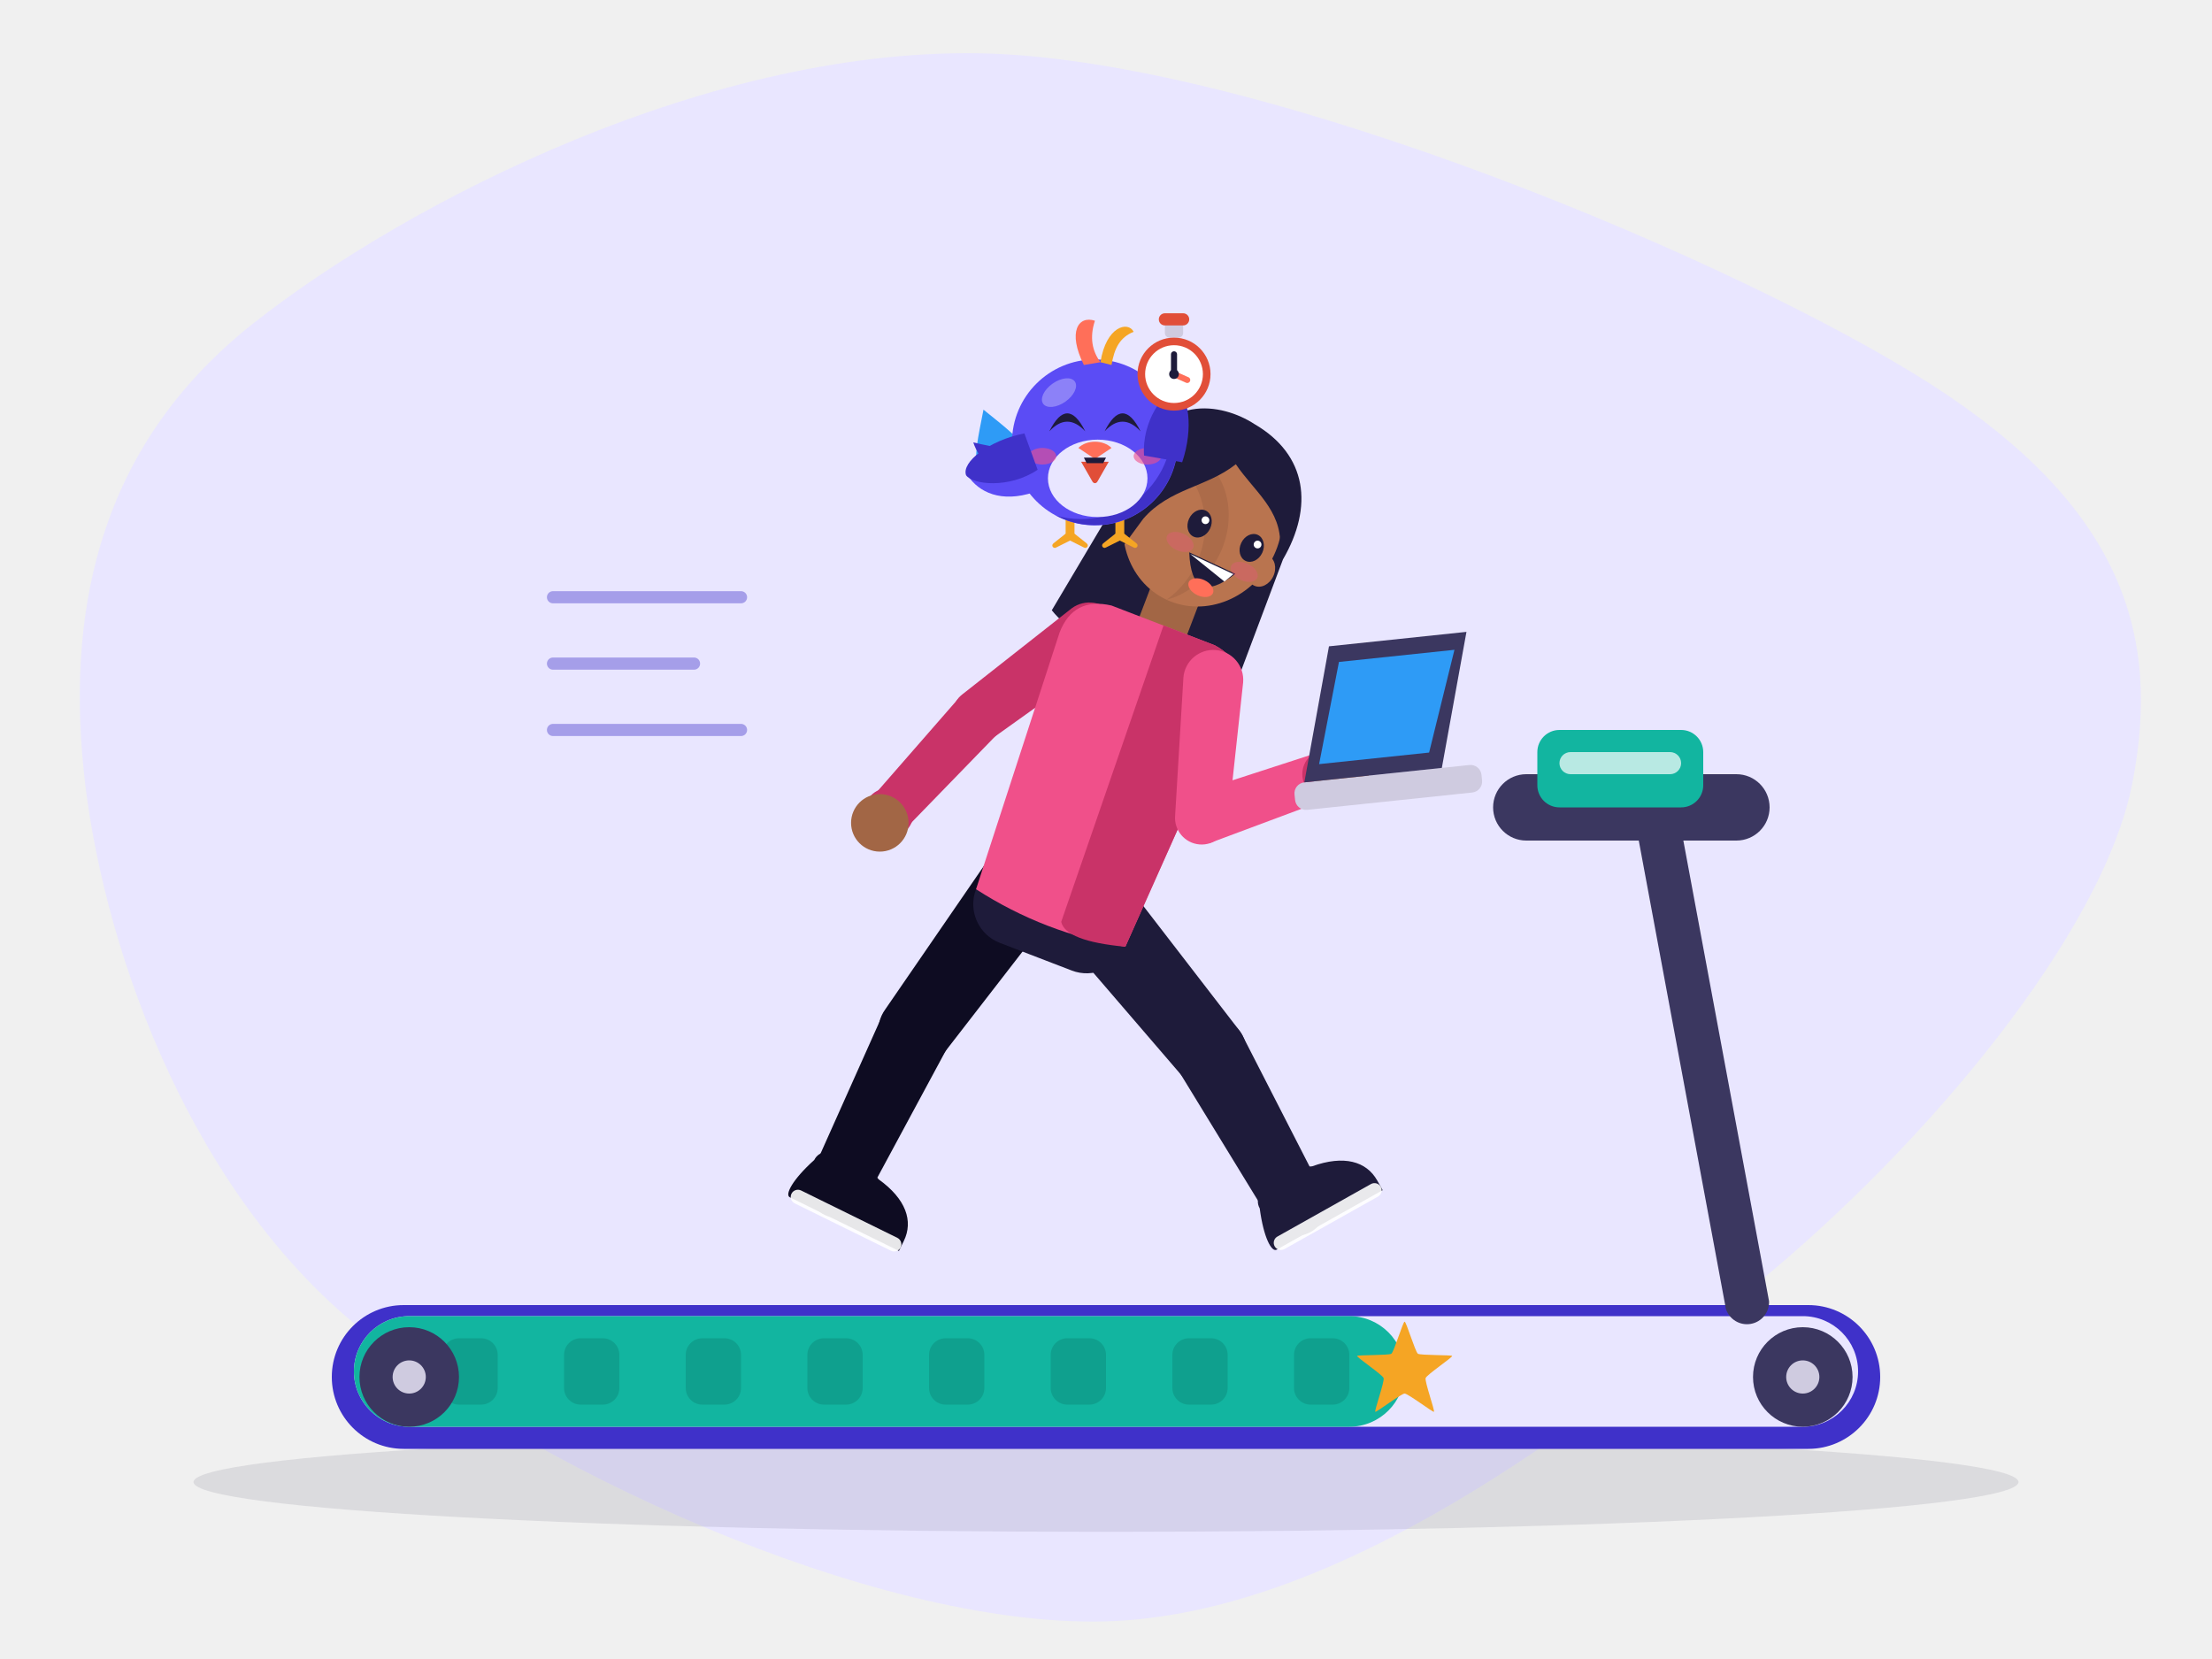
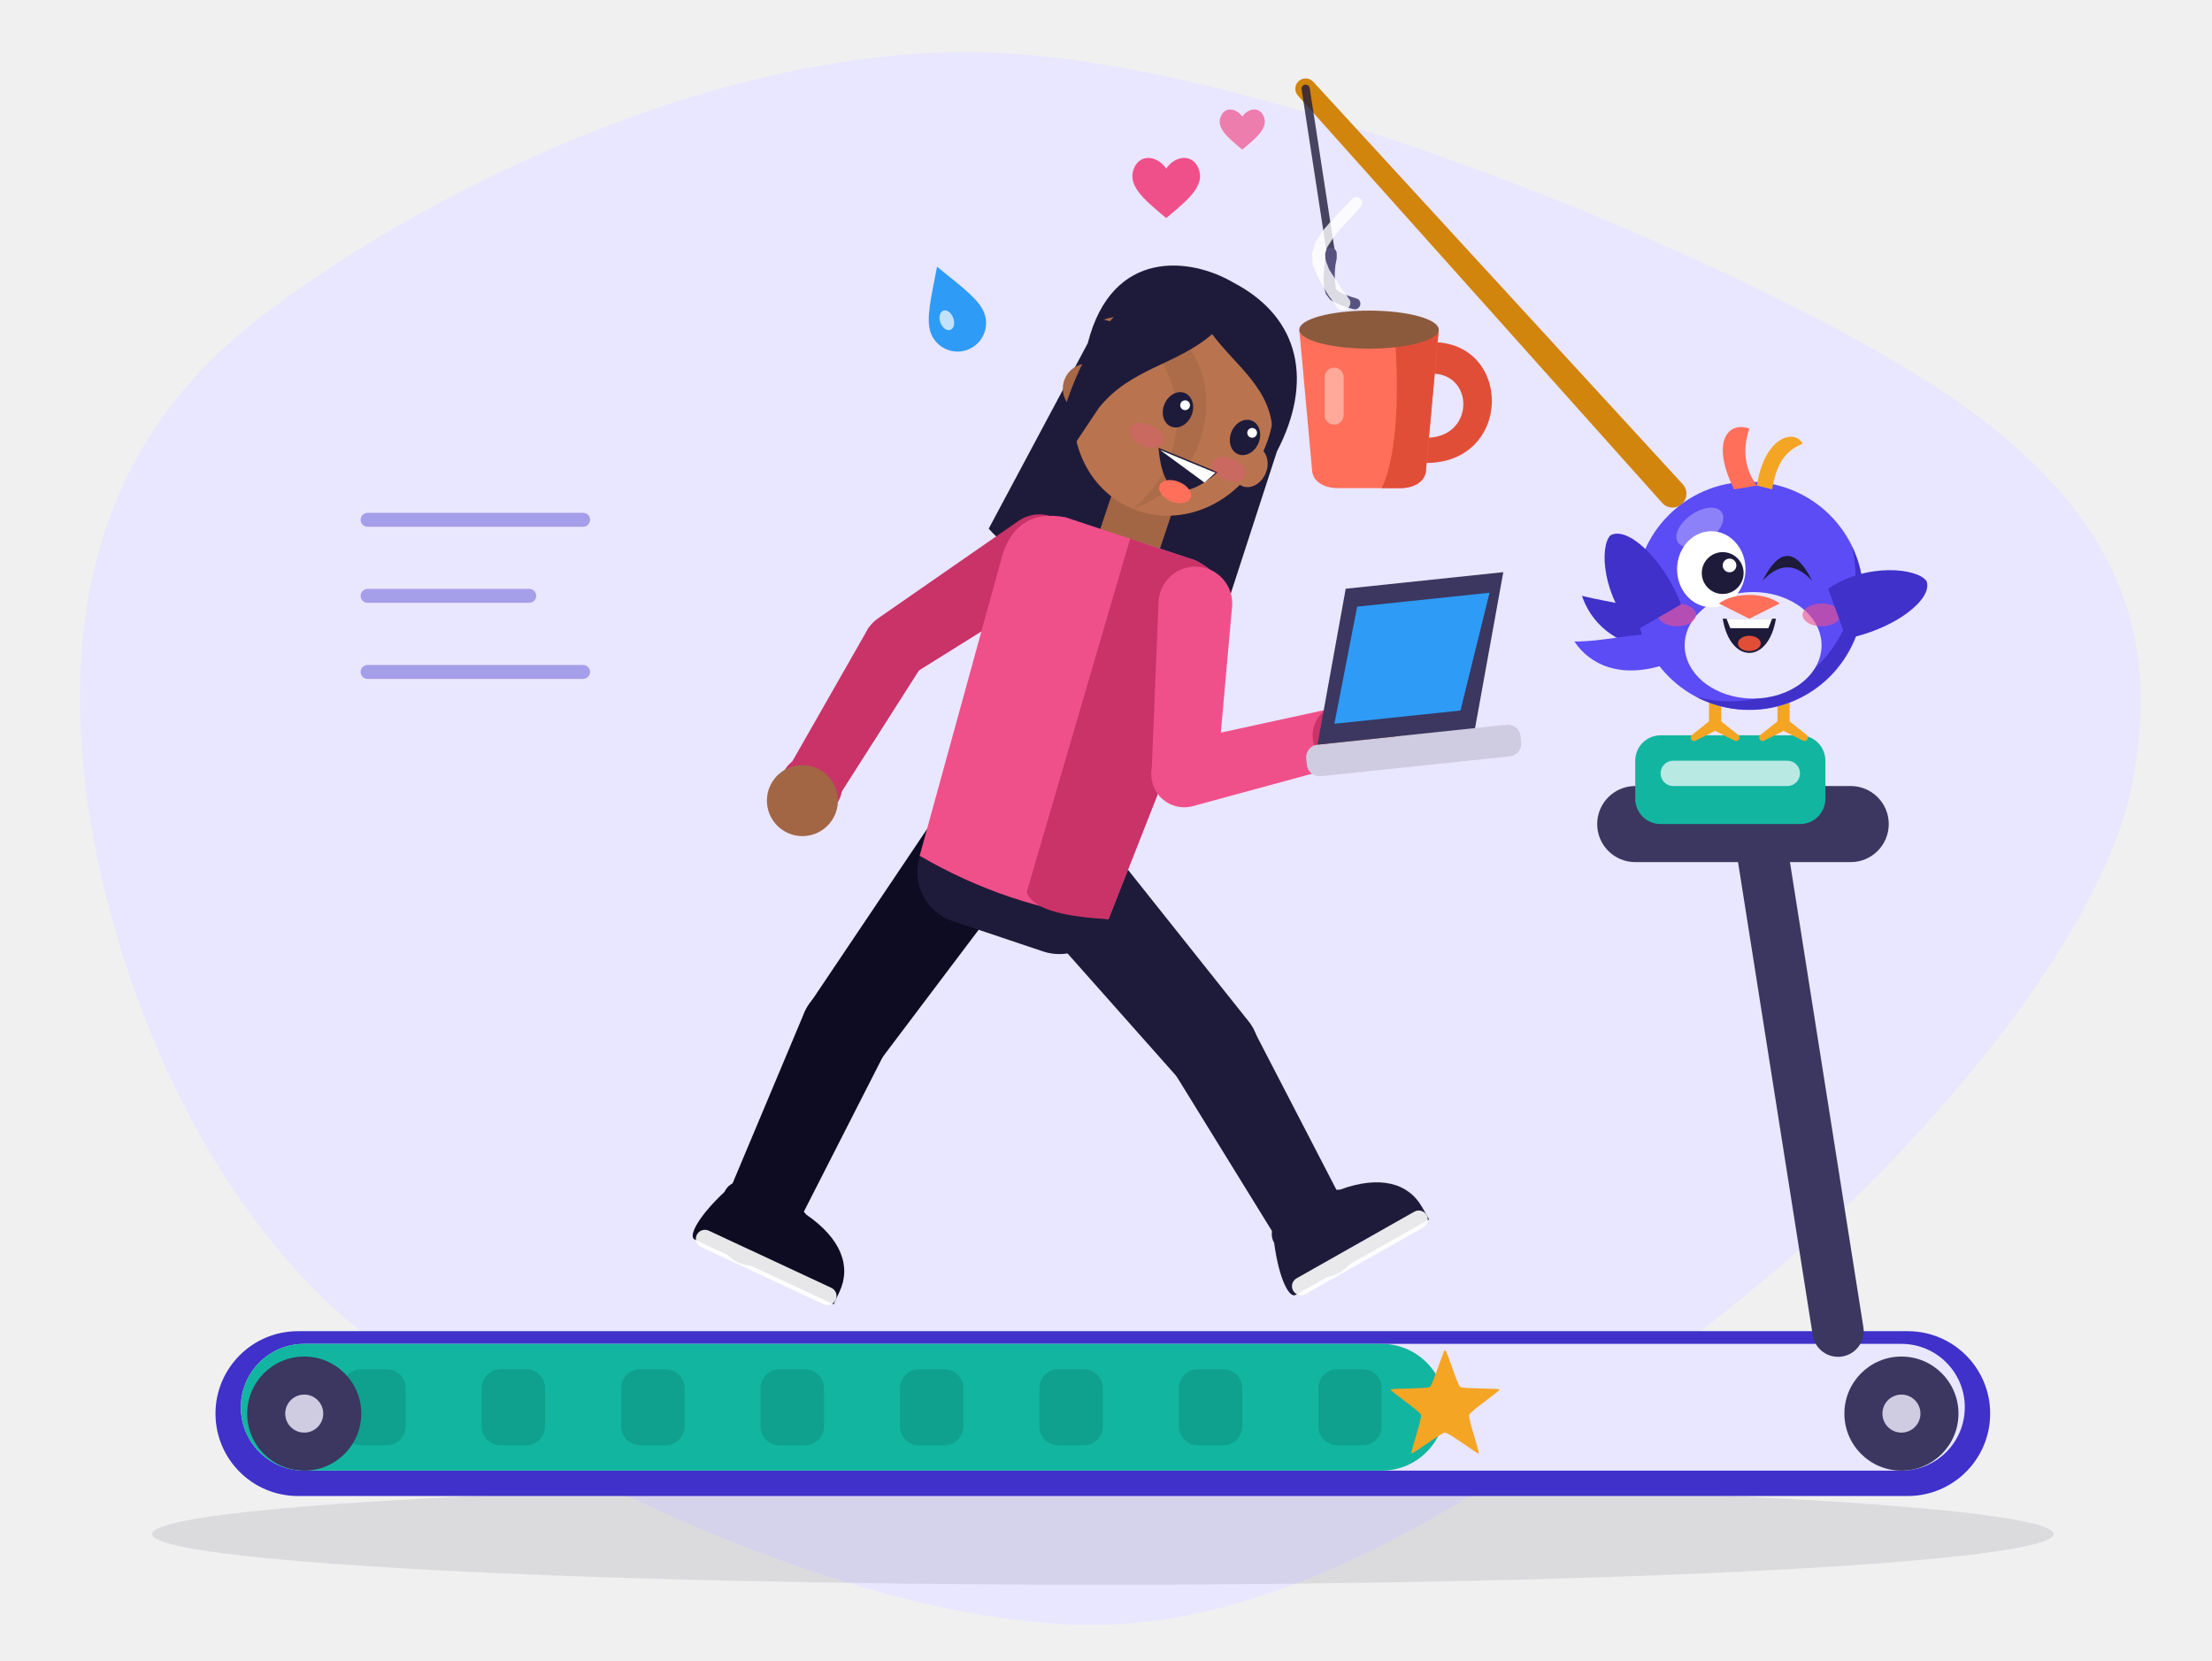
- <svg xmlns="http://www.w3.org/2000/svg" viewBox="0 0 400 300">
-   <path d="M385.6 141.6C380.3 168.8 348.4 207 317.5 232.3C286.5 257.5 242.1 292 199.9 293.2C157.6 294.3 94.7 264.9 63.9 239.2C33.1 213.5 18.1 169.2 15.1 139C12.1 108.9 18.6 79.9 45.9 58.4C73.3 36.8 128.8 7.9 179.4 9.7C229.9 11.6 314.8 47.5 349.2 69.5C383.5 91.5 390.9 114.5 385.6 141.6Z" fill="#E9E6FF" />
-   <ellipse cx="200" cy="268" rx="165" ry="9" fill="#1E1B3A" opacity="0.1" />
+ <svg xmlns="http://www.w3.org/2000/svg" viewBox="26 26 349 262">
+   <path d="M362.4 149.7C357.8 173.4 330 206.9 303 229C276 251.1 237.2 281.3 200.4 282.3C163.5 283.3 108.6 257.6 81.8 235.1C54.9 212.6 41.8 173.8 39.2 147.4C36.6 121 42.2 95.7 66.1 76.8C90 58 138.4 32.7 182.5 34.3C226.6 35.9 300.7 67.3 330.6 86.5C360.6 105.8 367 125.9 362.4 149.7Z" fill="#E9E6FF" />
+   <ellipse cx="200" cy="268" rx="150" ry="8" fill="#1E1B3A" opacity="0.1" />
  <rect x="60" y="236" width="280" height="26" rx="13" fill="#3F31C9" />
  <rect x="64" y="238" width="272" height="20" rx="10" fill="#E9E6FF" />
  <rect x="64" y="238" width="190" height="20" rx="10" fill="#12B5A0" />
  <rect x="80" y="242" width="10" height="12" rx="3" fill="#0B8C7B" opacity="0.5" />
  <rect x="102" y="242" width="10" height="12" rx="3" fill="#0B8C7B" opacity="0.5" />
  <rect x="124" y="242" width="10" height="12" rx="3" fill="#0B8C7B" opacity="0.5" />
  <rect x="146" y="242" width="10" height="12" rx="3" fill="#0B8C7B" opacity="0.5" />
  <rect x="168" y="242" width="10" height="12" rx="3" fill="#0B8C7B" opacity="0.5" />
  <rect x="190" y="242" width="10" height="12" rx="3" fill="#0B8C7B" opacity="0.5" />
  <rect x="212" y="242" width="10" height="12" rx="3" fill="#0B8C7B" opacity="0.5" />
  <rect x="234" y="242" width="10" height="12" rx="3" fill="#0B8C7B" opacity="0.5" />
  <circle cx="74" cy="249" r="9" fill="#3B3760" />
  <circle cx="326" cy="249" r="9" fill="#3B3760" />
  <circle cx="74" cy="249" r="3" fill="#CFCBE0" />
  <circle cx="326" cy="249" r="3" fill="#CFCBE0" />
  <path d="M254 239C254.3 239 255.9 244.4 256.4 244.8C256.9 245.1 262.5 245 262.6 245.2C262.6 245.5 258 248.6 257.8 249.2C257.6 249.8 259.5 255.1 259.3 255.3C259.1 255.4 254.6 252 254 252C253.4 252 248.9 255.4 248.7 255.3C248.5 255.1 250.4 249.8 250.2 249.2C250 248.6 245.4 245.5 245.4 245.2C245.5 245 251.1 245.1 251.6 244.8C252.1 244.4 253.7 239 254 239Z" fill="#F5A524" />
-   <path d="M319.9 235.3L303.9 149.3A4 4 0 0 0 296.1 150.7L312.1 236.7A4 4 0 0 0 319.9 235.3Z" fill="#3B3760" />
-   <rect x="270" y="140" width="50" height="12" rx="6" fill="#3B3760" />
-   <rect x="278" y="132" width="30" height="14" rx="4" fill="#12B5A0" />
-   <rect x="282" y="136" width="22" height="4" rx="2" fill="#FFFFFF" opacity="0.7" />
-   <g transform="translate(217.5 94.4) rotate(25)">
+   <path d="M320 235.4L308 159.4A4 4 0 0 0 300 160.6L312 236.6A4 4 0 0 0 320 235.4Z" fill="#3B3760" />
+   <rect x="278" y="150" width="46" height="12" rx="6" fill="#3B3760" />
+   <rect x="284" y="142" width="30" height="14" rx="4" fill="#12B5A0" />
+   <rect x="288" y="146" width="22" height="4" rx="2" fill="#FFFFFF" opacity="0.7" />
+   <g transform="translate(211.2 90.5) rotate(22.4) scale(1.1)">
    <g transform="scale(1 1)">
      <path d="M-15-4C-17-18-6-21 1-20C12-19 17-11 16 0L18 26C10 30-10 30-18 26Z" fill="#1E1B3A" />
    </g>
  </g>
-   <path d="M178.8 155.3L160.1 182.5A6.6 6.6 0 0 0 170.8 190.3L191 164.2A7.5 7.5 0 0 0 178.8 155.3Z" fill="#0E0C22" />
-   <path d="M159.6 183.5L146.5 212.8A5.4 5.4 0 0 0 156.2 217.5L171.4 189.3A6.6 6.6 0 0 0 159.6 183.5Z" fill="#0E0C22" />
-   <g transform="translate(151.3 215.1) rotate(26.2) scale(1 1)">
+   <path d="M173.6 154.8L153.7 184.4A7.1 7.1 0 0 0 165.3 192.7L186.8 164.2A8.1 8.1 0 0 0 173.6 154.8Z" fill="#0E0C22" />
+   <path d="M153 185.5L139.6 217.4A5.8 5.8 0 0 0 150.2 222.3L165.9 191.5A7.1 7.1 0 0 0 153 185.5Z" fill="#0E0C22" />
+   <g transform="translate(144.9 219.8) rotate(25) scale(1.1 1.1)">
    <path d="M-6-3C-6-7 2-7 6-5C12-4 15-1 15 3L15 5-7 5C-8 5-8 2-6-3Z" fill="#0E0C22" />
    <rect x="-7" y="3" width="22" height="2.6" rx="1.3" fill="#FFFFFF" opacity="0.9" />
  </g>
-   <path d="M193.8 110L174.1 125.5A4.8 4.8 0 0 0 179.9 133.2L200.2 118.7A5.4 5.4 0 0 0 193.8 110Z" fill="#C93368" />
-   <path d="M173.5 126.1L157.7 144.2A4.2 4.2 0 0 0 163.8 149.8L180.5 132.6A4.8 4.8 0 0 0 173.5 126.1Z" fill="#C93368" />
-   <circle cx="160.7" cy="147" r="4.5" fill="#C93368" />
-   <circle cx="159.1" cy="148.8" r="5.2" fill="#A26645" />
-   <path d="M192.2 169.5L213.7 194.5A6.6 6.6 0 0 0 224 186.2L203.8 160A7.5 7.5 0 0 0 192.2 169.5Z" fill="#1E1B3A" />
-   <path d="M213.1 193.6L229.8 220.9A5.4 5.4 0 0 0 239.2 215.6L224.6 187.1A6.6 6.6 0 0 0 213.1 193.6Z" fill="#1E1B3A" />
-   <g transform="translate(234.5 218.2) rotate(-29.3) scale(1 1)">
+   <path d="M186.8 108.1L164.6 123.5A5.2 5.2 0 0 0 170.3 132.2L193.2 117.9A5.8 5.8 0 0 0 186.8 108.1Z" fill="#C93368" />
+   <path d="M163 125.1L150.1 147.7A4.5 4.5 0 0 0 157.9 152.3L171.8 130.5A5.2 5.2 0 0 0 163 125.1Z" fill="#C93368" />
+   <circle cx="154" cy="150" r="4.9" fill="#C93368" />
+   <circle cx="152.6" cy="152.3" r="5.6" fill="#A26645" />
+   <path d="M188.3 169.5L212 196.2A7.1 7.1 0 0 0 222.9 187L200.7 159.1A8.1 8.1 0 0 0 188.3 169.5Z" fill="#1E1B3A" />
+   <path d="M211.2 195.1L229.4 224.6A5.8 5.8 0 0 0 239.5 218.8L223.6 188.1A7.1 7.1 0 0 0 211.2 195.1Z" fill="#1E1B3A" />
+   <g transform="translate(234.4 221.7) rotate(-29.5) scale(1.1 1.1)">
    <path d="M-6-3C-6-7 2-7 6-5C12-4 15-1 15 3L15 5-7 5C-8 5-8 2-6-3Z" fill="#1E1B3A" />
    <rect x="-7" y="3" width="22" height="2.6" rx="1.3" fill="#FFFFFF" opacity="0.9" />
  </g>
-   <path d="M180.8 170.5L193.8 175.5A7.5 7.5 0 0 0 199.2 161.5L186.2 156.5A7.5 7.5 0 0 0 180.8 170.5Z" fill="#1E1B3A" />
-   <path d="M212.9 119.4L217.9 106.3A4.6 4.6 0 0 0 209.3 103L204.3 116.1A4.6 4.6 0 0 0 212.9 119.4Z" fill="#A26645" />
-   <path d="M176.5 160.8L191.6 114.4Q194.1 107.9 201 109.5L219.7 116.7Q225.9 120.1 223.4 126.6L203.5 171.2Q188.9 168.8 176.5 160.8Z" fill="#F0508A" />
-   <path d="M191.9 166.7L210.4 113.1L219.7 116.7Q225.9 120.1 223.4 126.6L203.5 171.2Q192.7 170.2 191.9 166.7Z" fill="#C93368" />
-   <g transform="translate(217.5 94.4) rotate(25)">
+   <path d="M176.3 171.3L190.6 176.1A8.1 8.1 0 0 0 195.7 160.7L181.4 155.9A8.1 8.1 0 0 0 176.3 171.3Z" fill="#1E1B3A" />
+   <path d="M207.3 117.7L212.1 103.3A5 5 0 0 0 202.7 100.2L197.9 114.5A5 5 0 0 0 207.3 117.7Z" fill="#A26645" />
+   <path d="M171.1 161L184.2 113.4Q186.6 106.2 194.1 107.6L214.6 114.4Q221.4 117.8 219 125L200.9 171Q185 169.1 171.1 161Z" fill="#F0508A" />
+   <path d="M188 166.7L204.3 111L214.6 114.4Q221.4 117.8 219 125L200.9 171Q189.1 170.4 188 166.7Z" fill="#C93368" />
+   <g transform="translate(211.2 90.5) rotate(22.4) scale(1.1)">
    <circle cx="-12.5" cy="2" r="3.6" fill="#A66847" />
    <ellipse cx="0" cy="0" rx="14.2" ry="15.5" fill="#B9744F" />
    <path d="M-14.2 -8A14.2 15.5 0 0 1 0 15.5A12 14 0 0 0 -14.2 -8Z" fill="#AC6B49" />
    <ellipse cx="13.3" cy="3.5" rx="2.4" ry="3" fill="#B9744F" />
-     <ellipse cx="-0.4" cy="0.5" rx="2.1" ry="2.6" fill="#1E1B3A" />
-     <circle cx="0.3" cy="-0.5" r="0.7" fill="#FFFFFF" />
-     <ellipse cx="10" cy="0.5" rx="2.1" ry="2.6" fill="#1E1B3A" />
-     <circle cx="10.7" cy="-0.5" r="0.7" fill="#FFFFFF" />
+     <ellipse cx="0.6" cy="-0.1" rx="2.1" ry="2.6" fill="#1E1B3A" />
+     <circle cx="1.3" cy="-1.1" r="0.7" fill="#FFFFFF" />
+     <ellipse cx="11" cy="-0.1" rx="2.1" ry="2.6" fill="#1E1B3A" />
+     <circle cx="11.7" cy="-1.1" r="0.7" fill="#FFFFFF" />
    <path d="M0.1 6Q4.7 15 9.3 6Z" fill="#1E1B3A" />
    <path d="M0.4 6.2L9 6.2L8.1 8.1Z" fill="#FFFFFF" />
    <ellipse cx="4.7" cy="10.9" rx="2.4" ry="1.5" fill="#FF6F59" />
    <ellipse cx="-2.2" cy="5" rx="2.6" ry="1.6" fill="#F0508A" opacity="0.3" />
    <ellipse cx="10.6" cy="5" rx="2.6" ry="1.6" fill="#F0508A" opacity="0.3" />
    <g transform="scale(1 1)">
      <path d="M-14.5 6C-16-12-8-19 1-18.5C10-18 16-11 14.5-2C12-8 6-9 1-12C-2-6-8-3-10 4L-12 14Z" fill="#1E1B3A" />
    </g>
  </g>
-   <path d="M214 122.5L212.5 147.5A4.8 4.8 0 0 0 222.1 148.3L224.8 123.4A5.4 5.4 0 0 0 214 122.5Z" fill="#F0508A" />
-   <path d="M218.9 152.4L241.4 144A4.2 4.2 0 0 0 238.6 136L215.8 143.4A4.8 4.8 0 0 0 218.9 152.4Z" fill="#F0508A" />
-   <circle cx="240" cy="140" r="4.5" fill="#C93368" />
-   <circle cx="242.4" cy="139.2" r="5.2" fill="#B9744F" />
-   <g transform="translate(250 142) rotate(-6)">
+   <path d="M208.8 120.8L207.7 147.8A5.2 5.2 0 0 0 218 148.5L220.4 121.6A5.8 5.8 0 0 0 208.8 120.8Z" fill="#F0508A" />
+   <path d="M214.1 153.2L239.1 146.4A4.5 4.5 0 0 0 236.9 137.6L211.6 143.1A5.2 5.2 0 0 0 214.1 153.2Z" fill="#F0508A" />
+   <circle cx="238" cy="142" r="4.9" fill="#C93368" />
+   <circle cx="240.6" cy="141.4" r="5.6" fill="#B9744F" />
+   <g transform="translate(248 144) rotate(-6)">
    <g>
      <rect x="-16" y="-2" width="34" height="5" rx="2" fill="#CFCBE0" />
      <path d="M-14-2L-7-26 18-26 11-2Z" fill="#3B3760" />
      <path d="M-11-5L-5.5-23 15.5-23 9-5Z" fill="#2E9BF6" />
    </g>
  </g>
  <g opacity="0.4">
-     <path d="M100 109.1L134 109.1A1.1 1.1 0 0 0 134 106.9L100 106.9A1.1 1.1 0 0 0 100 109.1Z" fill="#3F31C9" />
+     <path d="M84 109.1L118 109.1A1.1 1.1 0 0 0 118 106.9L84 106.9A1.1 1.1 0 0 0 84 109.1Z" fill="#3F31C9" />
  </g>
  <g opacity="0.4">
-     <path d="M100 121.1L125.5 121.1A1.1 1.1 0 0 0 125.5 118.9L100 118.9A1.1 1.1 0 0 0 100 121.1Z" fill="#3F31C9" />
+     <path d="M84 121.1L109.5 121.1A1.1 1.1 0 0 0 109.5 118.9L84 118.9A1.1 1.1 0 0 0 84 121.1Z" fill="#3F31C9" />
  </g>
  <g opacity="0.4">
-     <path d="M100 133.1L134 133.1A1.1 1.1 0 0 0 134 130.9L100 130.9A1.1 1.1 0 0 0 100 133.1Z" fill="#3F31C9" />
+     <path d="M84 133.1L118 133.1A1.1 1.1 0 0 0 118 130.9L84 130.9A1.1 1.1 0 0 0 84 133.1Z" fill="#3F31C9" />
  </g>
-   <g transform="translate(180 80) rotate(-20) scale(0.9)">
+   <g transform="translate(176 74) rotate(-20) scale(0.9)">
    <path d="M0-7C3-2 5 1 5 3.5A5 5 0 0 1-5 3.5C-5 1-3-2 0-7Z" fill="#2E9BF6" />
    <ellipse cx="-1.6" cy="2.4" rx="1.2" ry="1.8" fill="#FFFFFF" opacity="0.7" />
  </g>
-   <g transform="translate(198 80) scale(0.5)">
+   <path d="M291.6 102.5L233.2 38.9A1.6 1.6 0 0 0 230.8 41.1L288.4 105.5A2.2 2.2 0 0 0 291.6 102.5Z" fill="#D1850C" />
+   <path d="M232 40 L236 66" fill="none" stroke="#1E1B3A" stroke-width="1.3" stroke-linecap="round" stroke-linejoin="round" opacity="0.8" />
+   <path d="M235.1 65.9 235.1 66.6 235 67.6 234.9 68.8 234.8 70.1 234.9 71.3 235.2 72.4 235.9 73.3 236.8 73.8 237.7 74.2 238.6 74.5 239.3 74.7 239.7 74.8A0.9 0.9 0 0 0 240.3 73.2L240.3 73.2 239.8 73 239.1 72.8 238.3 72.5 237.6 72.2 237.1 71.9 236.8 71.6 236.7 71 236.6 70.1 236.6 68.9 236.7 67.8 236.9 66.8 236.9 66.1A0.9 0.9 0 0 0 235.1 65.9Z" fill="#57527F" />
+   <g transform="translate(242 96)">
+     <path d="M9-16C23-17 23 4 8 3L8-1C17 0 17-12 9-11Z" fill="#E14E38" />
+     <path d="M-11-18L11-18L9 4C9 6 7 7 5 7L-5 7C-7 7-9 6-9 4Z" fill="#FF6F59" />
+     <path d="M4-18L11-18L9 4C9 6 7 7 5 7L2 7C4 3 5-6 4-18Z" fill="#E14E38" />
+     <ellipse cx="0" cy="-18" rx="11" ry="3" fill="#8B5A3C" />
+     <rect x="-7" y="-12" width="3" height="9" rx="1.5" fill="#FFFFFF" opacity="0.4" />
+   </g>
+   <path d="M239 73.4 238.4 72.5 237.5 71.3 236.6 69.9 235.7 68.5 235.2 67.2 235 66.1 235.4 65 236.3 63.6 237.5 62.1 238.8 60.7 239.9 59.5 240.7 58.6A0.9 0.9 0 0 0 239.3 57.4L239.3 57.4 238.6 58.2 237.4 59.4 236 60.9 234.7 62.4 233.6 64.1 233 65.9 233.1 67.7 233.8 69.4 234.7 71.1 235.6 72.6 236.5 73.8 237 74.6A1.2 1.2 0 0 0 239 73.4Z" fill="#FFFFFF" opacity="0.8" />
+   <g transform="translate(210 58) scale(0.6)">
+     <path d="M0 4C-6-1-11-5-8-10C-6-13-2-12 0-9C2-12 6-13 8-10C11-5 6-1 0 4Z" fill="#F0508A" />
+   </g>
+   <g transform="translate(222 48) scale(0.4)">
+     <path d="M0 4C-6-1-11-5-8-10C-6-13-2-12 0-9C2-12 6-13 8-10C11-5 6-1 0 4Z" fill="#F0508A" opacity="0.7" />
+   </g>
+   <g transform="translate(302 120) scale(0.6)">
    <path d="M-22 14C-36 14-42 6-44 0C-36 2-30 2-24 6Z" fill="#3F31C9" />
    <path d="M-22 18C-34 22-42 18-46 12C-38 12-32 10-24 10Z" fill="#5B4CF5" />
    <g transform="translate(-9 25)">
      <rect x="-1.6" y="0" width="3.2" height="10" rx="1.6" fill="#F5A524" />
      <path d="M-1.6 8L-6 11.5C-7 12.3-6 13.6-5 13L0 10.5 5 13C6 13.6 7 12.3 6 11.5L1.6 8Z" fill="#F5A524" />
    </g>
    <g transform="translate(9 25)">
      <rect x="-1.6" y="0" width="3.2" height="10" rx="1.6" fill="#F5A524" />
      <path d="M-1.6 8L-6 11.5C-7 12.3-6 13.6-5 13L0 10.5 5 13C6 13.6 7 12.3 6 11.5L1.6 8Z" fill="#F5A524" />
    </g>
    <circle cx="0" cy="0" r="30" fill="#5B4CF5" />
    <path d="M27 -13A30 30 0 0 1-14 26.5A33 33 0 0 0 27-13Z" fill="#3F31C9" />
    <ellipse cx="1" cy="13" rx="18" ry="14" fill="#E9E6FF" />
    <ellipse cx="-13" cy="-18" rx="7" ry="4" fill="#FFFFFF" opacity="0.3" transform="rotate(-35 -13 -18)" />
    <path d="M-4-28C-10-40-6-46 0-44C-2-38-1-33 2-29Z" fill="#FF6F59" />
    <path d="M2-29C4-42 12-44 14-40C9-38 7-34 6-28Z" fill="#F5A524" />
-     <path d="M-16.5 -4Q-10 -17 -3.5 -4Q-10 -11 -16.5 -4Z" fill="#1E1B3A" />
+     <ellipse cx="-10" cy="-7" rx="9" ry="10" fill="#FFFFFF" />
+     <circle cx="-7" cy="-6" r="5.5" fill="#1E1B3A" />
+     <circle cx="-5.2" cy="-8" r="1.8" fill="#FFFFFF" />
    <path d="M3.5 -4Q10 -17 16.5 -4Q10 -11 3.5 -4Z" fill="#1E1B3A" />
    <ellipse cx="-19" cy="5" rx="5" ry="3" fill="#F0508A" opacity="0.6" />
    <ellipse cx="19" cy="5" rx="5" ry="3" fill="#F0508A" opacity="0.6" />
-     <path d="M-6 2C-3-1 3-1 6 2L0 6Z" fill="#FF6F59" />
-     <path d="M-5 7L5 7L1 14C0.5 15-0.5 15-1 14Z" fill="#E14E38" />
-     <path d="M-4 5.5L4 5.5L3 7.5L-3 7.5Z" fill="#1E1B3A" />
-     <g transform="translate(-25 4) rotate(160)">
+     <path d="M-8 2C-4-1 4-1 8 2L0 6Z" fill="#FF6F59" />
+     <path d="M-7 6L7 6C6 12 3 15 0 15C-3 15-6 12-7 6Z" fill="#1E1B3A" />
+     <path d="M-6 6L6 6 5 8.5-5 8.5Z" fill="#FFFFFF" />
+     <ellipse cx="0" cy="12.5" rx="3" ry="2" fill="#E14E38" />
+     <g transform="translate(-25 4) rotate(240)">
      <path d="M-2-7C10-10 22-4 23 0C23 5 11 9-2 7Z" fill="#3F31C9" />
    </g>
-     <g transform="translate(25 4) rotate(-80)">
+     <g transform="translate(25 4) rotate(-20)">
      <path d="M-2-7C10-10 22-4 23 0C23 5 11 9-2 7Z" fill="#3F31C9" />
-     </g>
-     <g transform="translate(28.6 -24.7) scale(1.1)">
-       <rect x="-3" y="-17" width="6" height="5" rx="1.5" fill="#CFCBE0" />
-       <rect x="-5" y="-20" width="10" height="4" rx="2" fill="#E14E38" />
-       <circle cx="0" cy="0" r="12" fill="#E14E38" />
-       <circle cx="0" cy="0" r="9.5" fill="#FFFFFF" />
-       <path d="M0 0 L0 -6.5" fill="none" stroke="#1E1B3A" stroke-width="2" stroke-linecap="round" stroke-linejoin="round" />
-       <path d="M-0.4 0.9L4.1 2.9A1 1 0 0 0 4.9 1.1L0.4 -0.9A1 1 0 0 0 -0.4 0.9Z" fill="#FF6F59" />
-       <circle cx="0" cy="0" r="1.6" fill="#1E1B3A" />
    </g>
  </g>
</svg>
